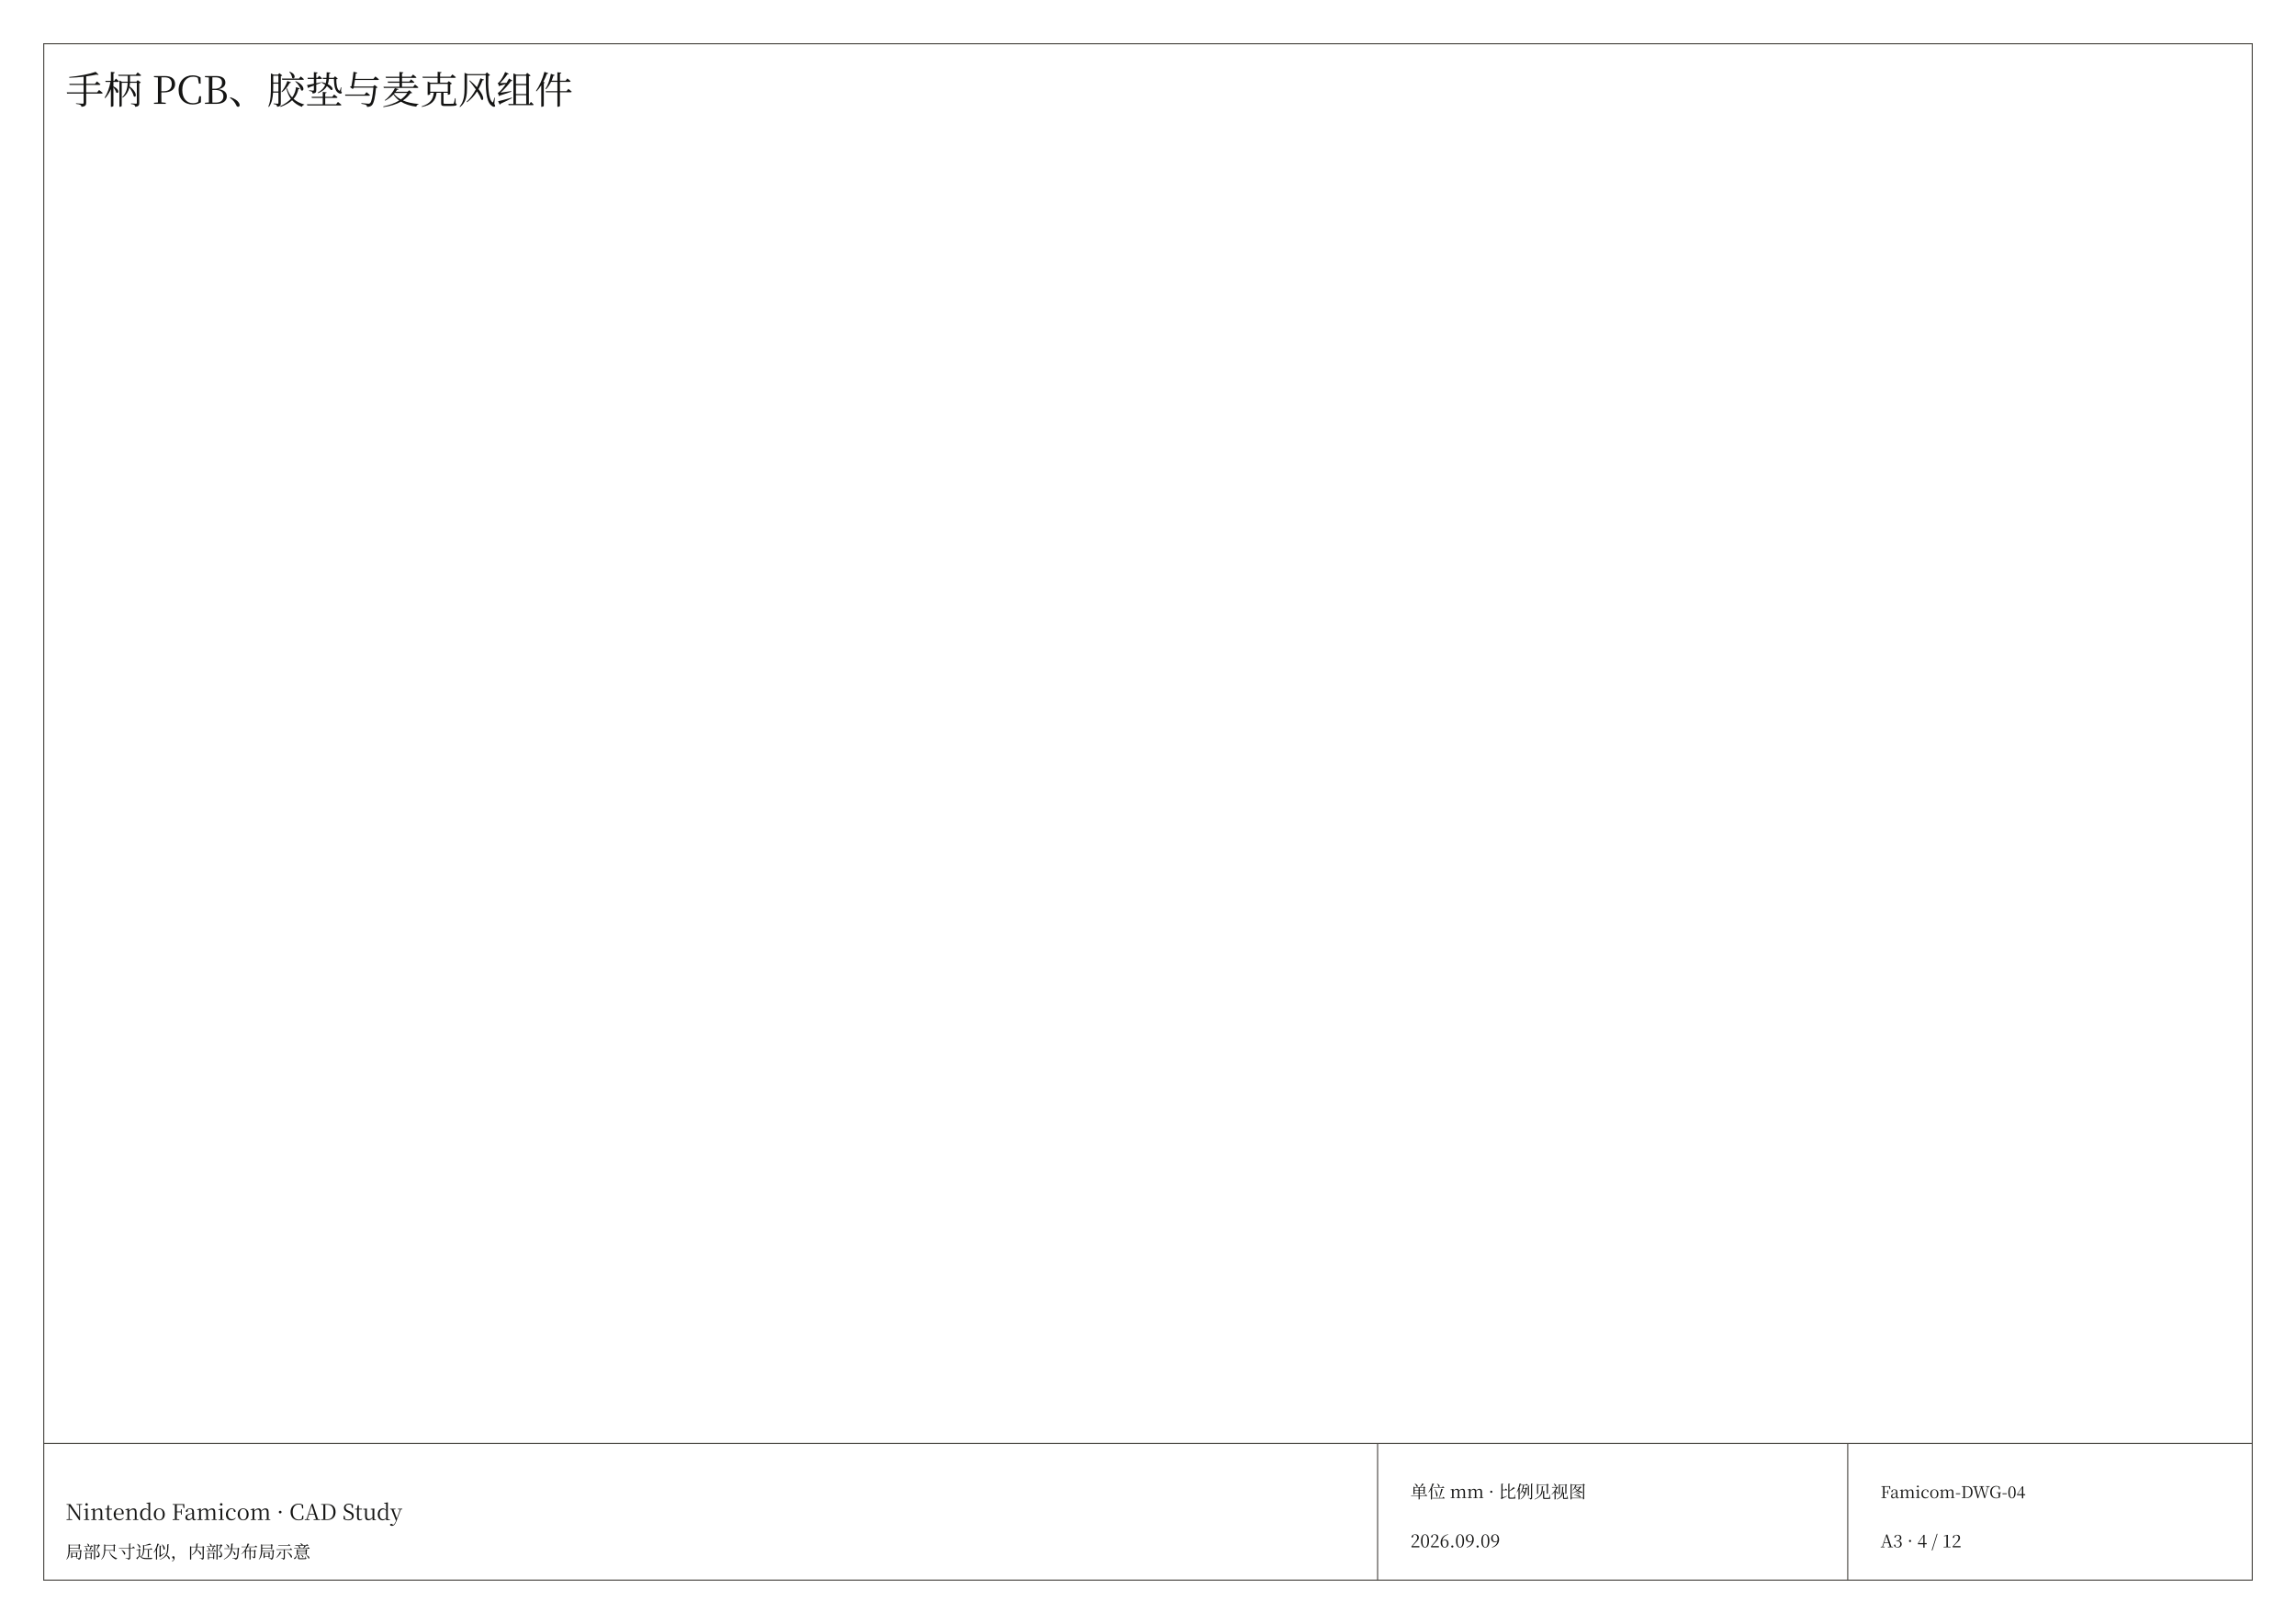
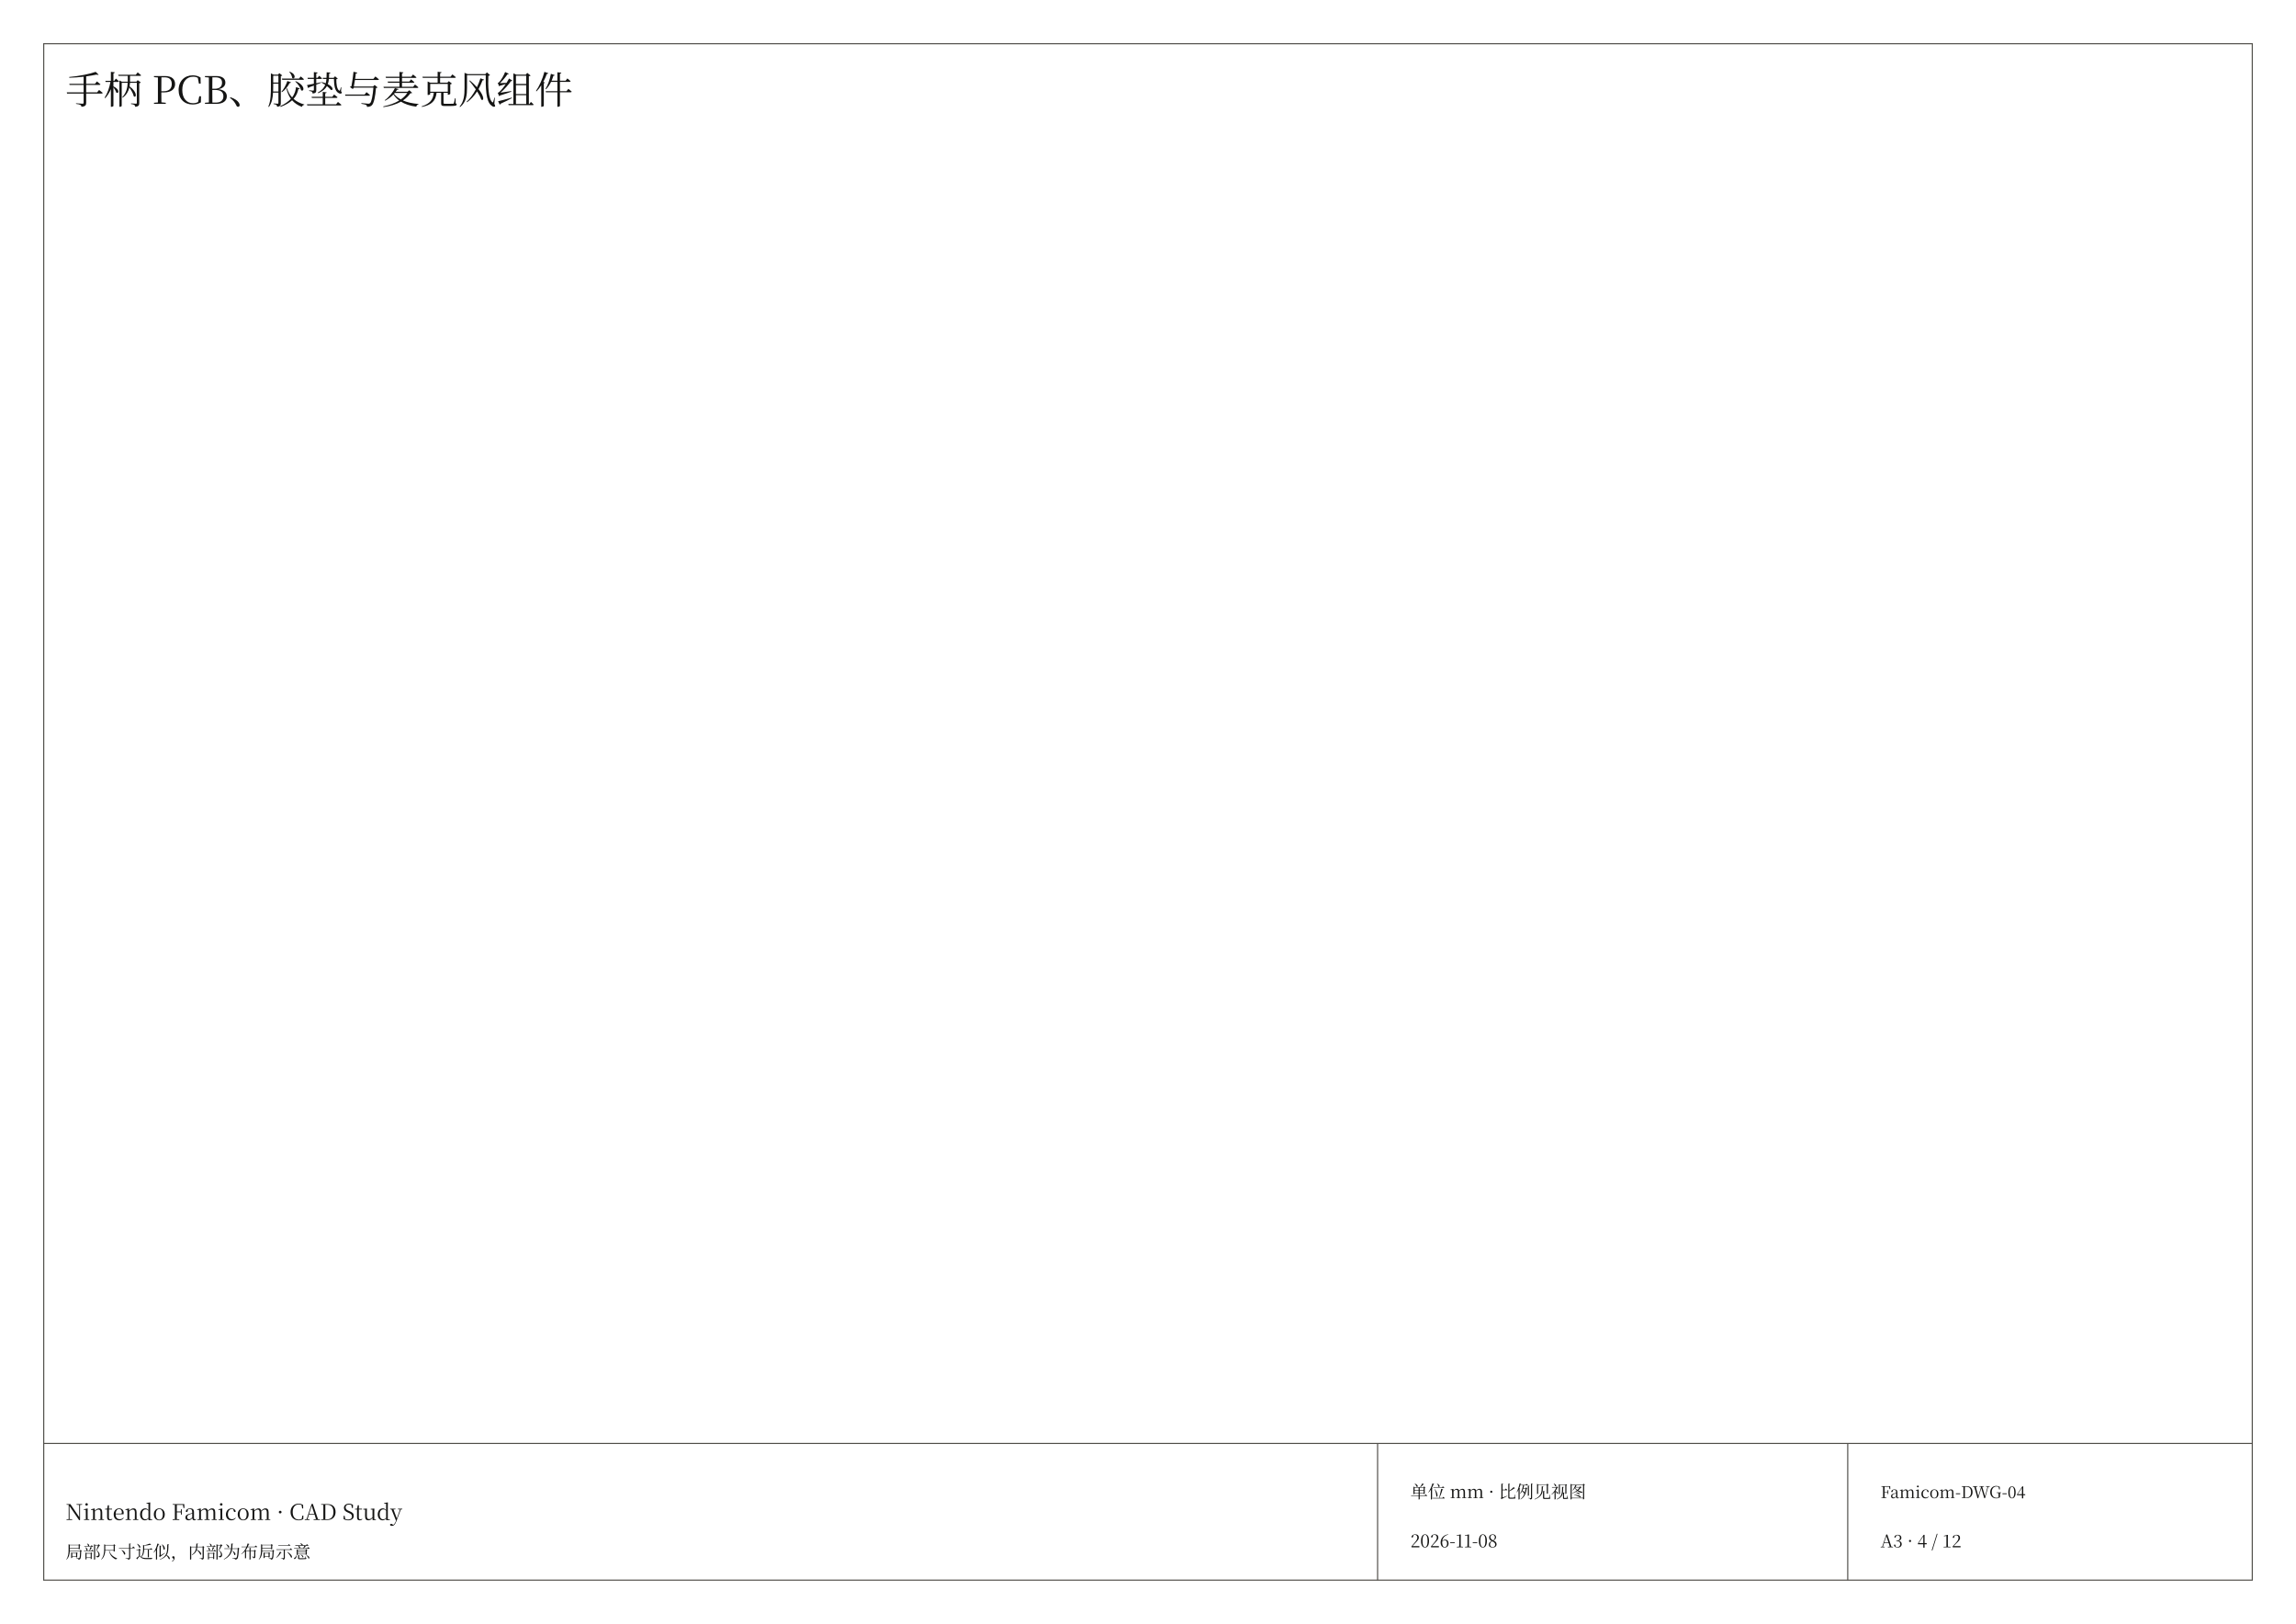
<svg xmlns="http://www.w3.org/2000/svg" width="420mm" height="297mm" viewBox="0 0 420 297">
  <g fill="none" stroke="#504e49" stroke-width=".2">
    <rect x="8" y="8" width="404" height="281" />
    <path d="M 8 264 H 412 M 252 264 V 289 M 338 264 V 289" />
  </g>
  <g font-family="Noto Serif CJK SC" fill="#141413">
    <text x="12" y="19" font-size="7.0">手柄 PCB、胶垫与麦克风组件</text>
    <text x="12" y="278" font-size="4.0">Nintendo Famicom · CAD Study</text>
    <text x="12" y="285" font-size="3.2">局部尺寸近似，内部为布局示意</text>
    <text x="258" y="274" font-size="3.2">单位 mm · 比例见视图</text>
-     <text x="258" y="283" font-size="3.2">2026.09.09</text>
+     <text x="258" y="283" font-size="3.2">2026-11-08</text>
    <text x="344" y="274" font-size="3.0">Famicom-DWG-04</text>
    <text x="344" y="283" font-size="3.2">A3 · 4 / 12</text>
  </g>
</svg>
